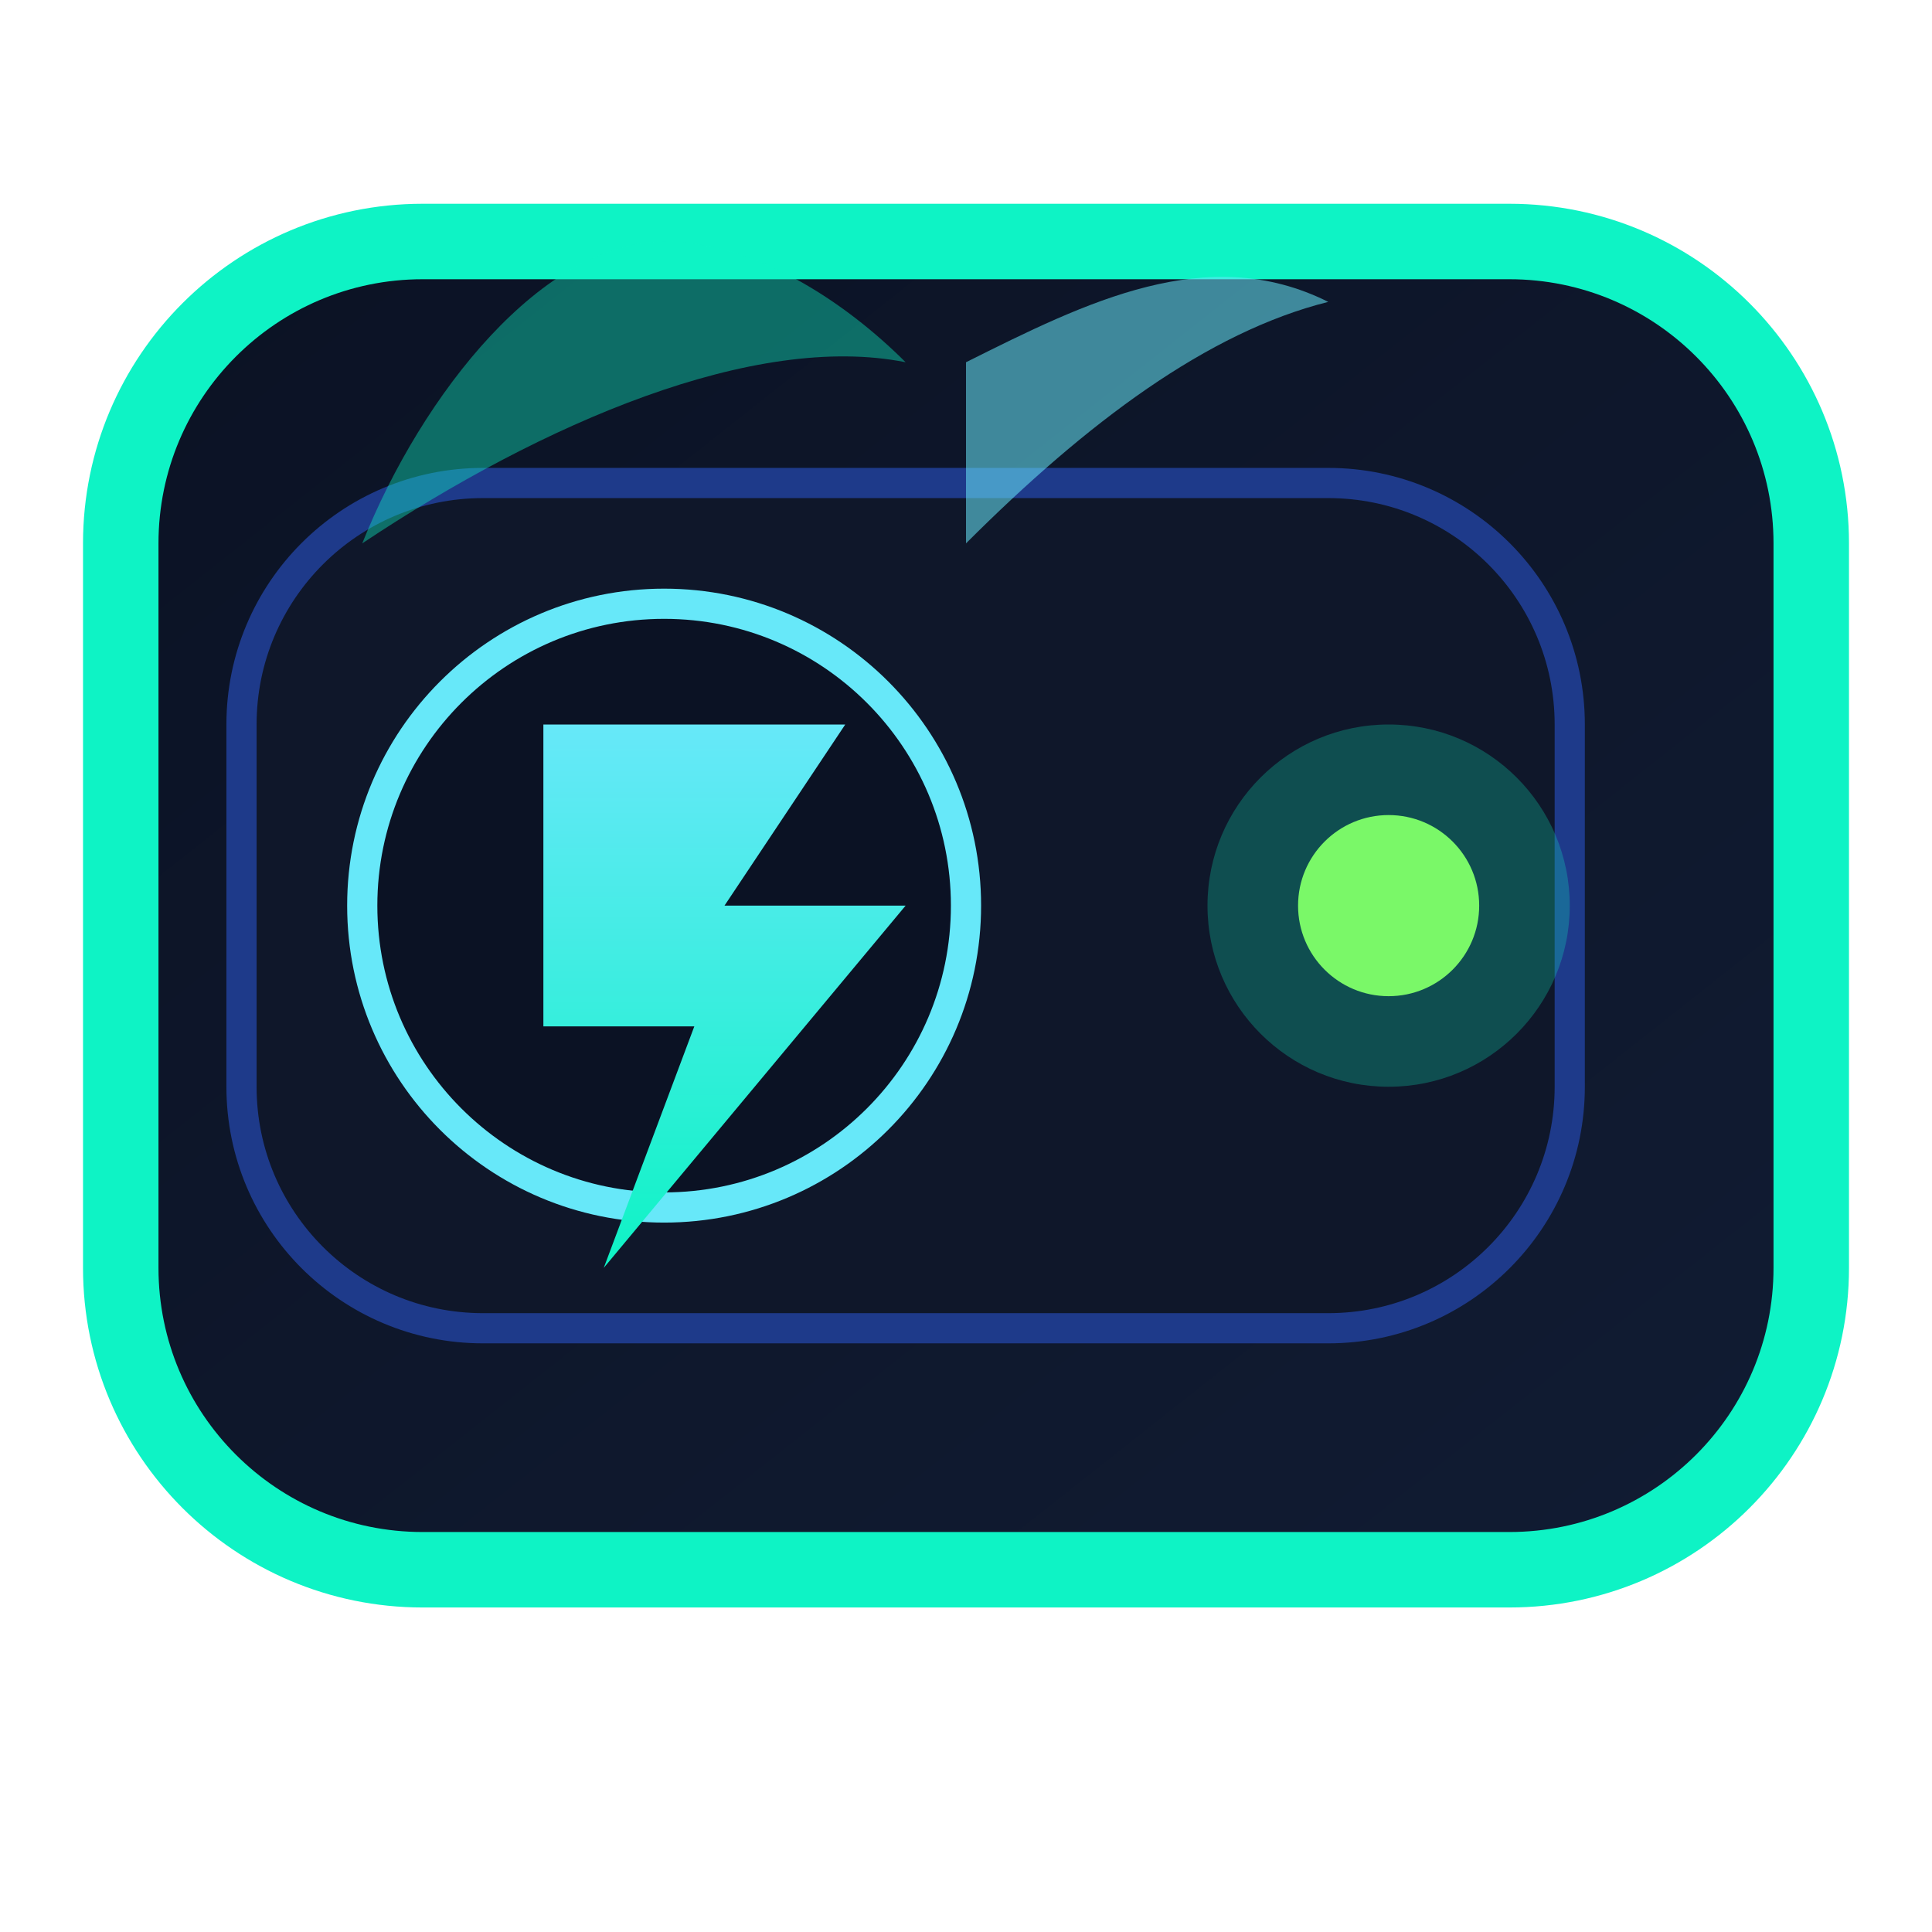
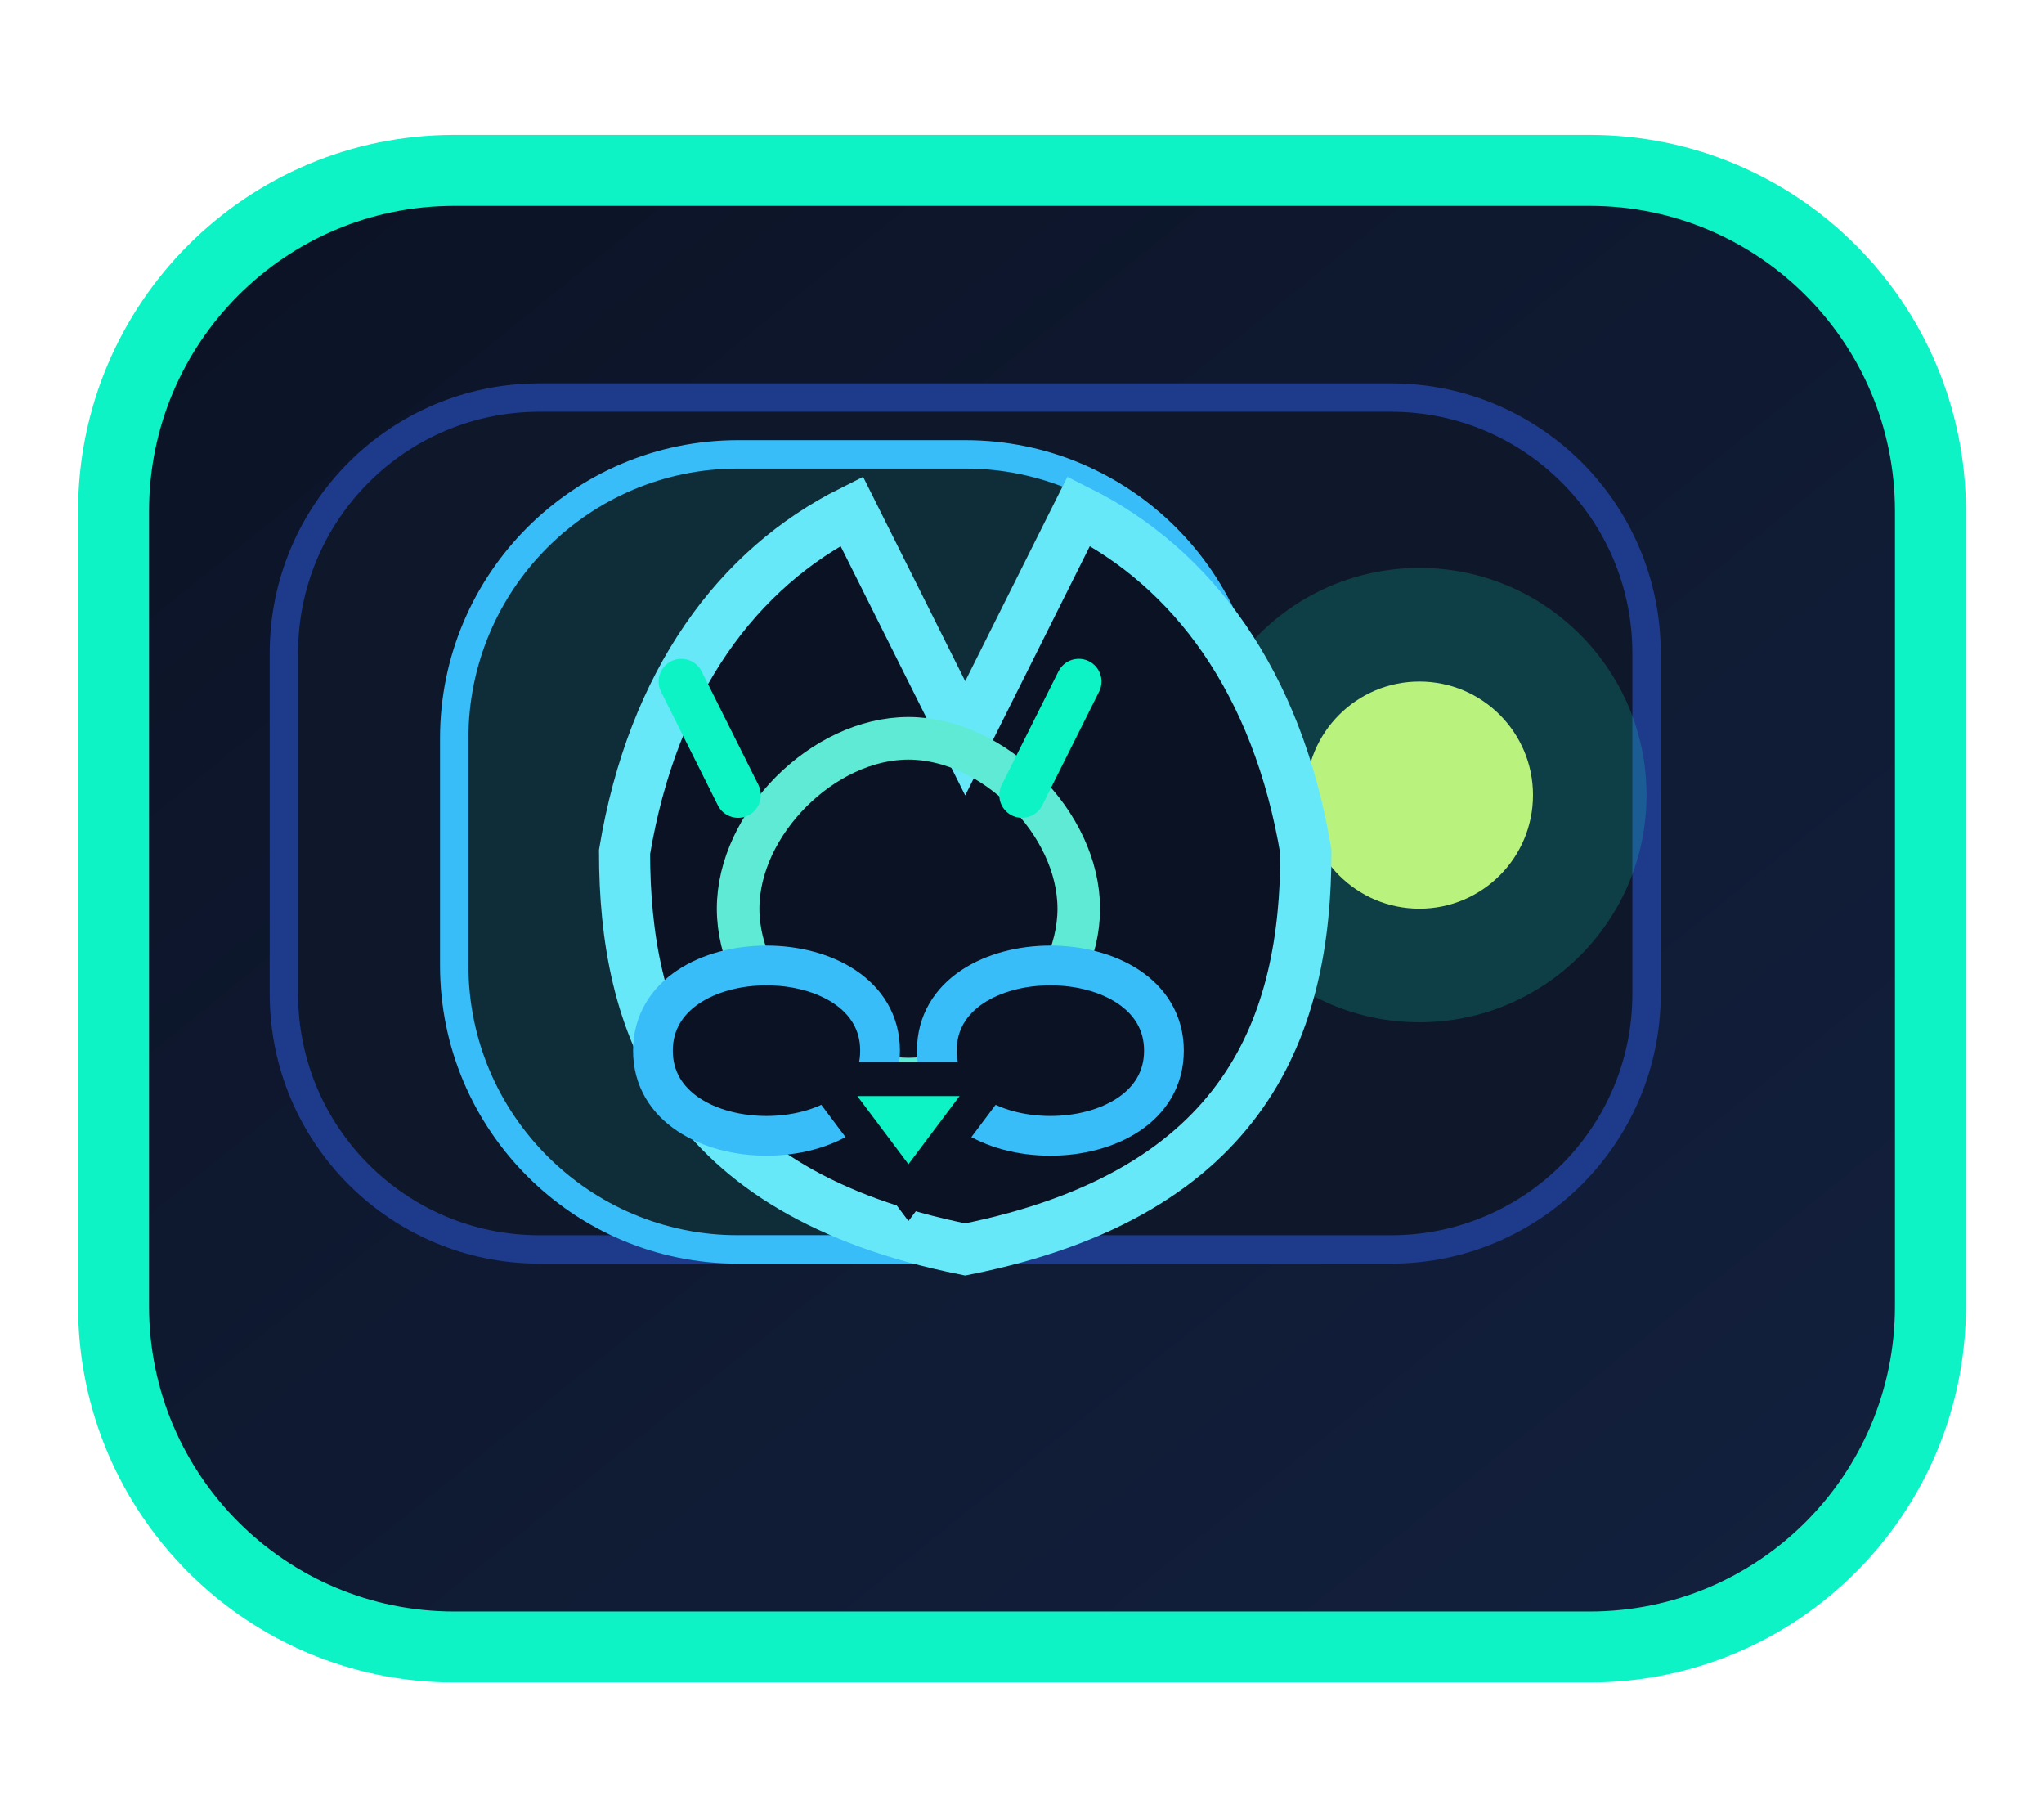
- <svg xmlns="http://www.w3.org/2000/svg" viewBox="0 0 64 64" role="img" aria-labelledby="title desc">
+ <svg xmlns="http://www.w3.org/2000/svg" viewBox="0 0 72 64" role="img" aria-labelledby="title desc">
  <defs>
-     <linearGradient id="bg" x1="0%" y1="0%" x2="100%" y2="100%">
+     <linearGradient id="panel" x1="0%" y1="0%" x2="100%" y2="100%">
      <stop offset="0%" stop-color="#0b1224" />
-       <stop offset="100%" stop-color="#111c33" />
+       <stop offset="100%" stop-color="#13213f" />
    </linearGradient>
-     <linearGradient id="bolt" x1="0%" y1="0%" x2="0%" y2="100%">
+     <linearGradient id="edge" x1="0%" y1="0%" x2="0%" y2="100%">
      <stop offset="0%" stop-color="#67e8f9" />
      <stop offset="100%" stop-color="#0ef3c5" />
    </linearGradient>
  </defs>
-   <rect x="4" y="8" width="56" height="44" rx="10" fill="url(#bg)" stroke="#0ef3c5" stroke-width="2.5" />
-   <rect x="8" y="16" width="44" height="28" rx="8" fill="#0f172a" stroke="#1e3a8a" />
-   <circle cx="46" cy="30" r="6" fill="#0ef3c5" opacity="0.25" />
-   <circle cx="46" cy="30" r="3" fill="#7af868" />
-   <circle cx="22" cy="30" r="10" fill="#0b1224" stroke="#67e8f9" />
-   <path fill="url(#bolt)" d="M18 24h10l-4 6h6l-10 12 3-8h-5z" />
-   <path d="M12 18c2-5 6-10 10-10 3 0 6 2 8 4-5-1-12 2-18 6Z" fill="#0ef3c5" opacity="0.4" />
-   <path d="M32 12c4-2 8-4 12-2-4 1-8 4-12 8Z" fill="#67e8f9" opacity="0.55" />
+   <rect x="4" y="6" width="64" height="52" rx="12" fill="url(#panel)" stroke="#0ef3c5" stroke-width="2.5" />
+   <rect x="10" y="14" width="48" height="30" rx="9" fill="#0f172a" stroke="#1e3a8a" />
+   <circle cx="50" cy="28" r="8" fill="#0ef3c5" opacity="0.18" />
+   <circle cx="50" cy="28" r="4" fill="#b9f27c" />
+   <g transform="translate(18 18)">
+     <rect x="-2" y="-2" width="28" height="28" rx="10" fill="rgba(14,243,197,0.1)" stroke="#38bdf8" />
+     <path d="M12 0c-4 2-7 6-8 12 0 6 2 12 12 14 10-2 12-8 12-14-1-6-4-10-8-12l-4 8-4-8Z" fill="#0b1224" stroke="#67e8f9" stroke-width="1.8" />
+     <path d="M8 14c0-3 3-6 6-6s6 3 6 6-3 6-6 6-6-3-6-6Z" fill="none" stroke="#5eead4" stroke-width="1.5" />
+     <path d="M8 10 6 6m12 4 2-4" stroke="#0ef3c5" stroke-width="1.6" stroke-linecap="round" />
+     <path d="M9 16c-2 0-4 1-4 3s2 3 4 3 4-1 4-3-2-3-4-3Zm10 0c-2 0-4 1-4 3s2 3 4 3 4-1 4-3-2-3-4-3Z" fill="#0b1224" stroke="#38bdf8" stroke-width="1.4" />
+     <path d="M11 20h6l-3 4Z" fill="#0ef3c5" stroke="#0b1224" stroke-width="1.2" />
+   </g>
+   <path d="M8 42h18" stroke="url(#edge)" stroke-width="3" stroke-linecap="round" />
</svg>
